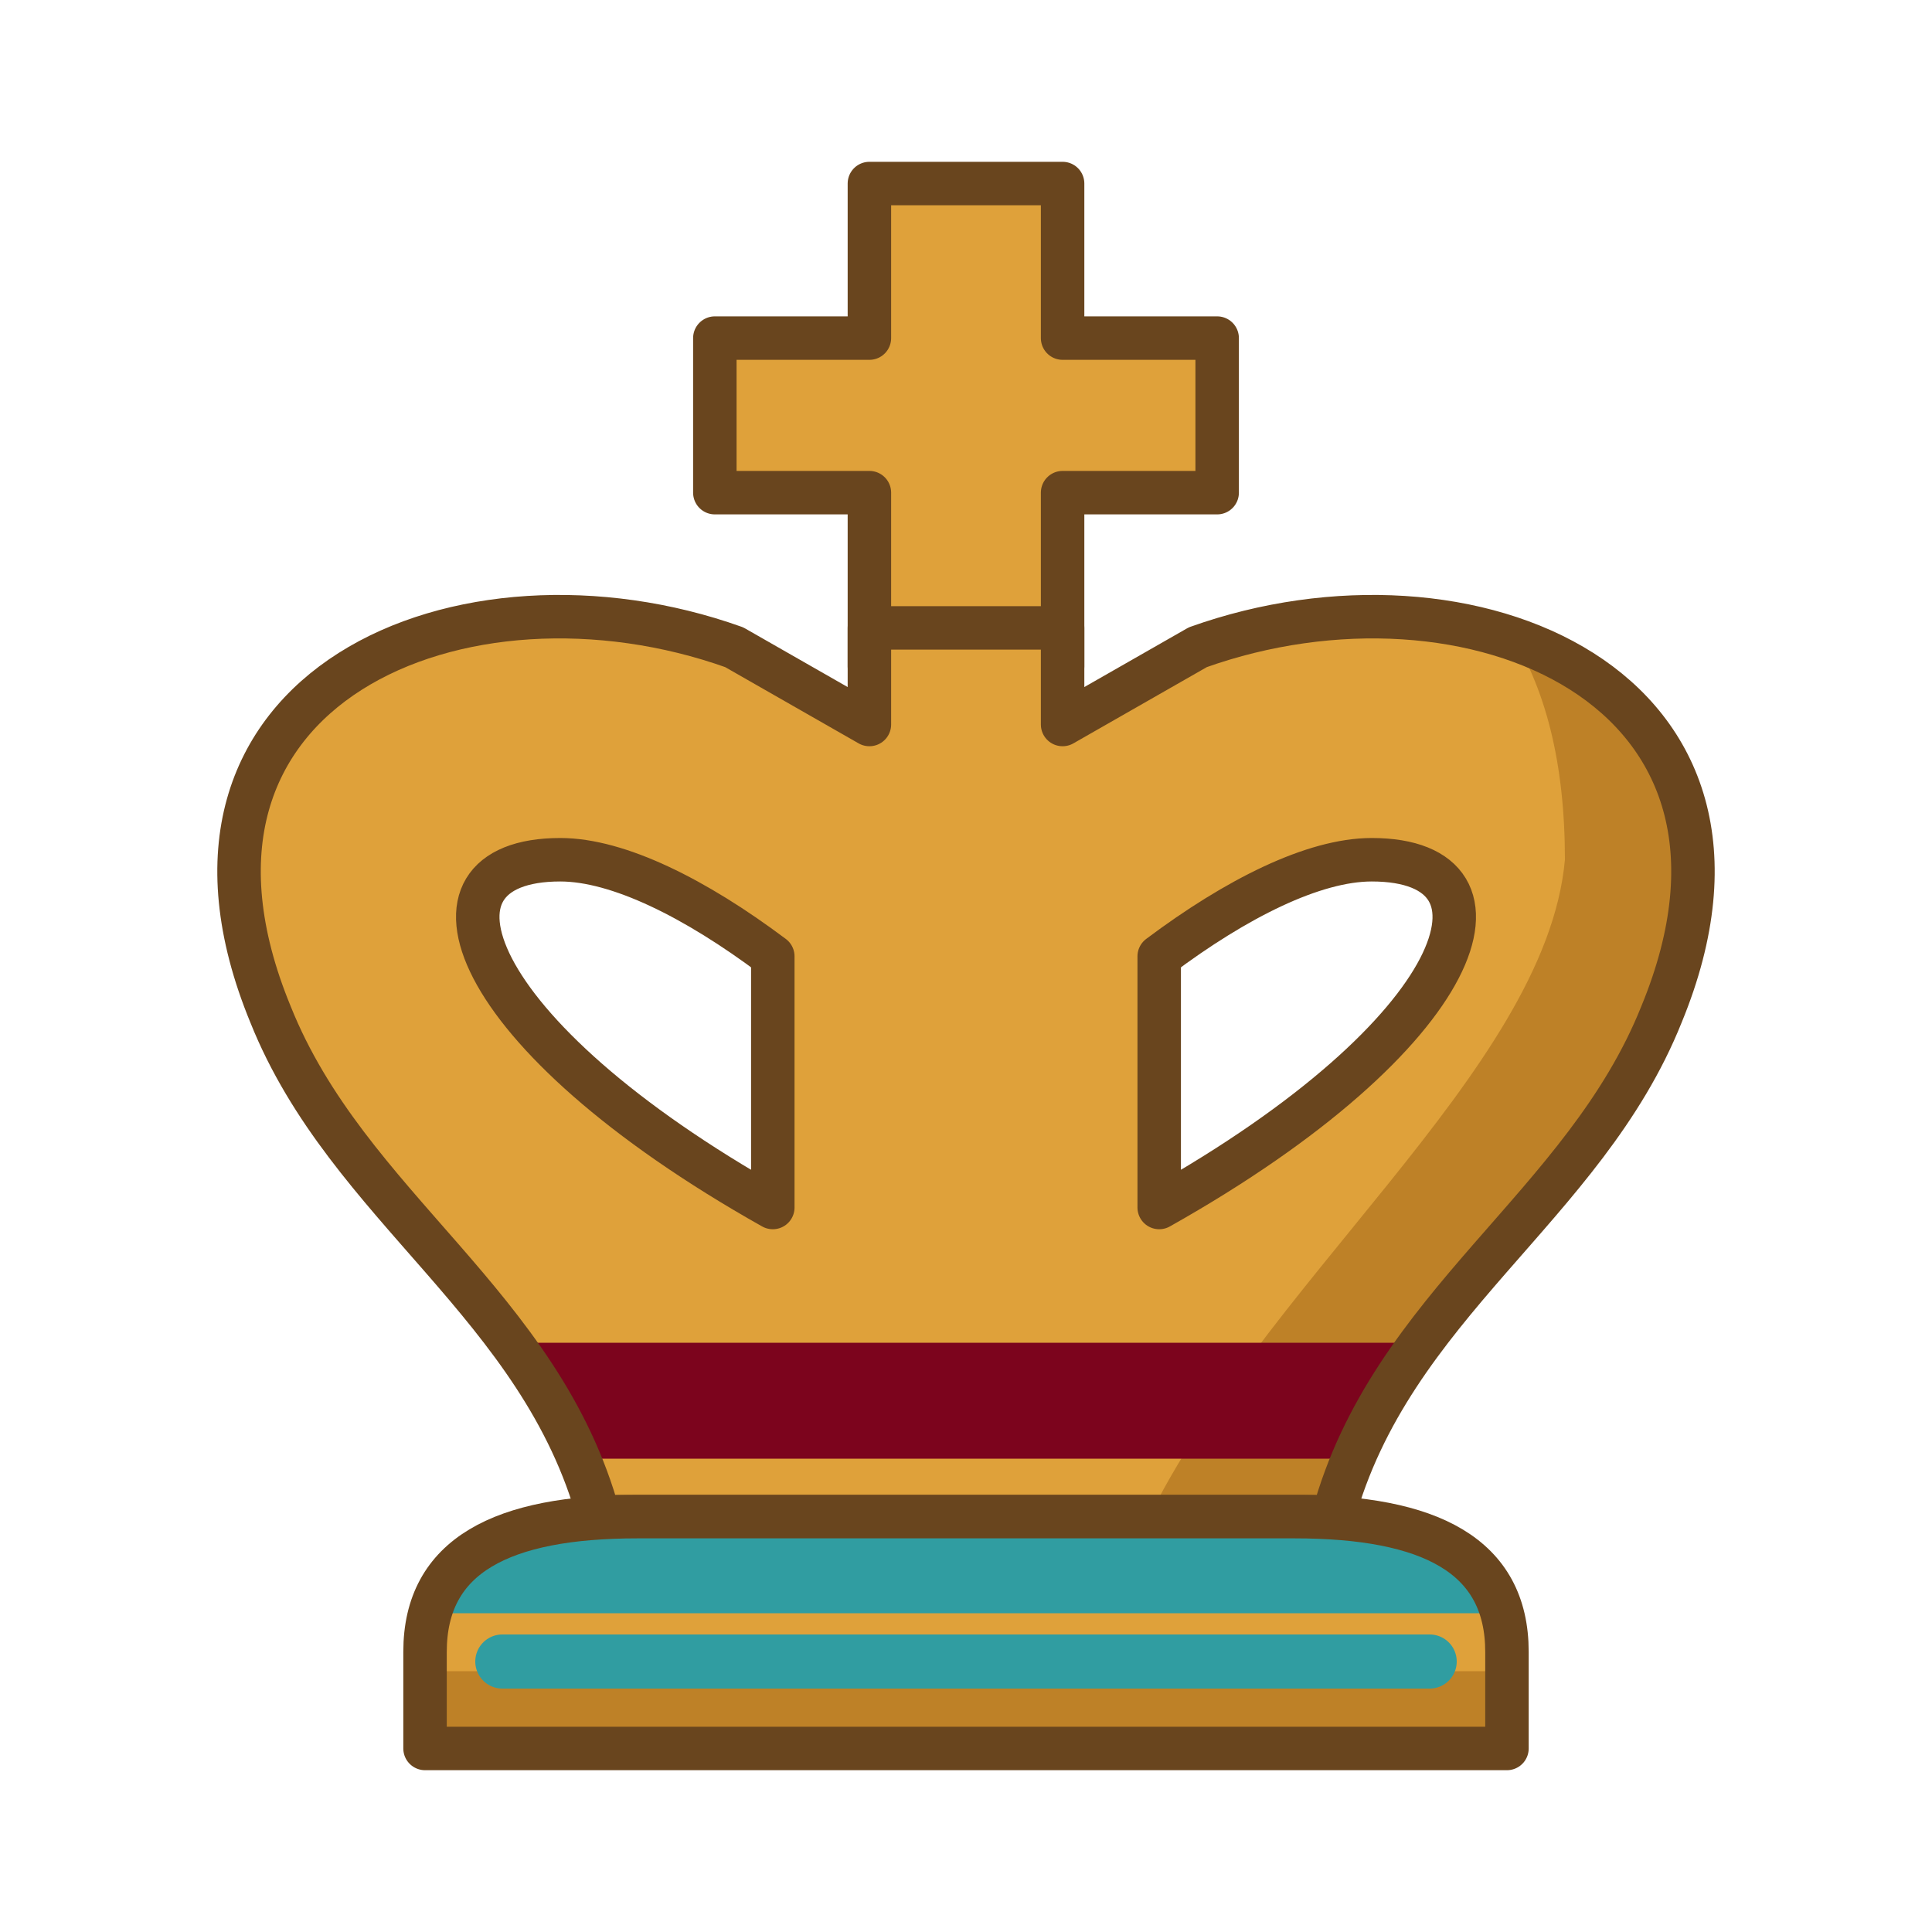
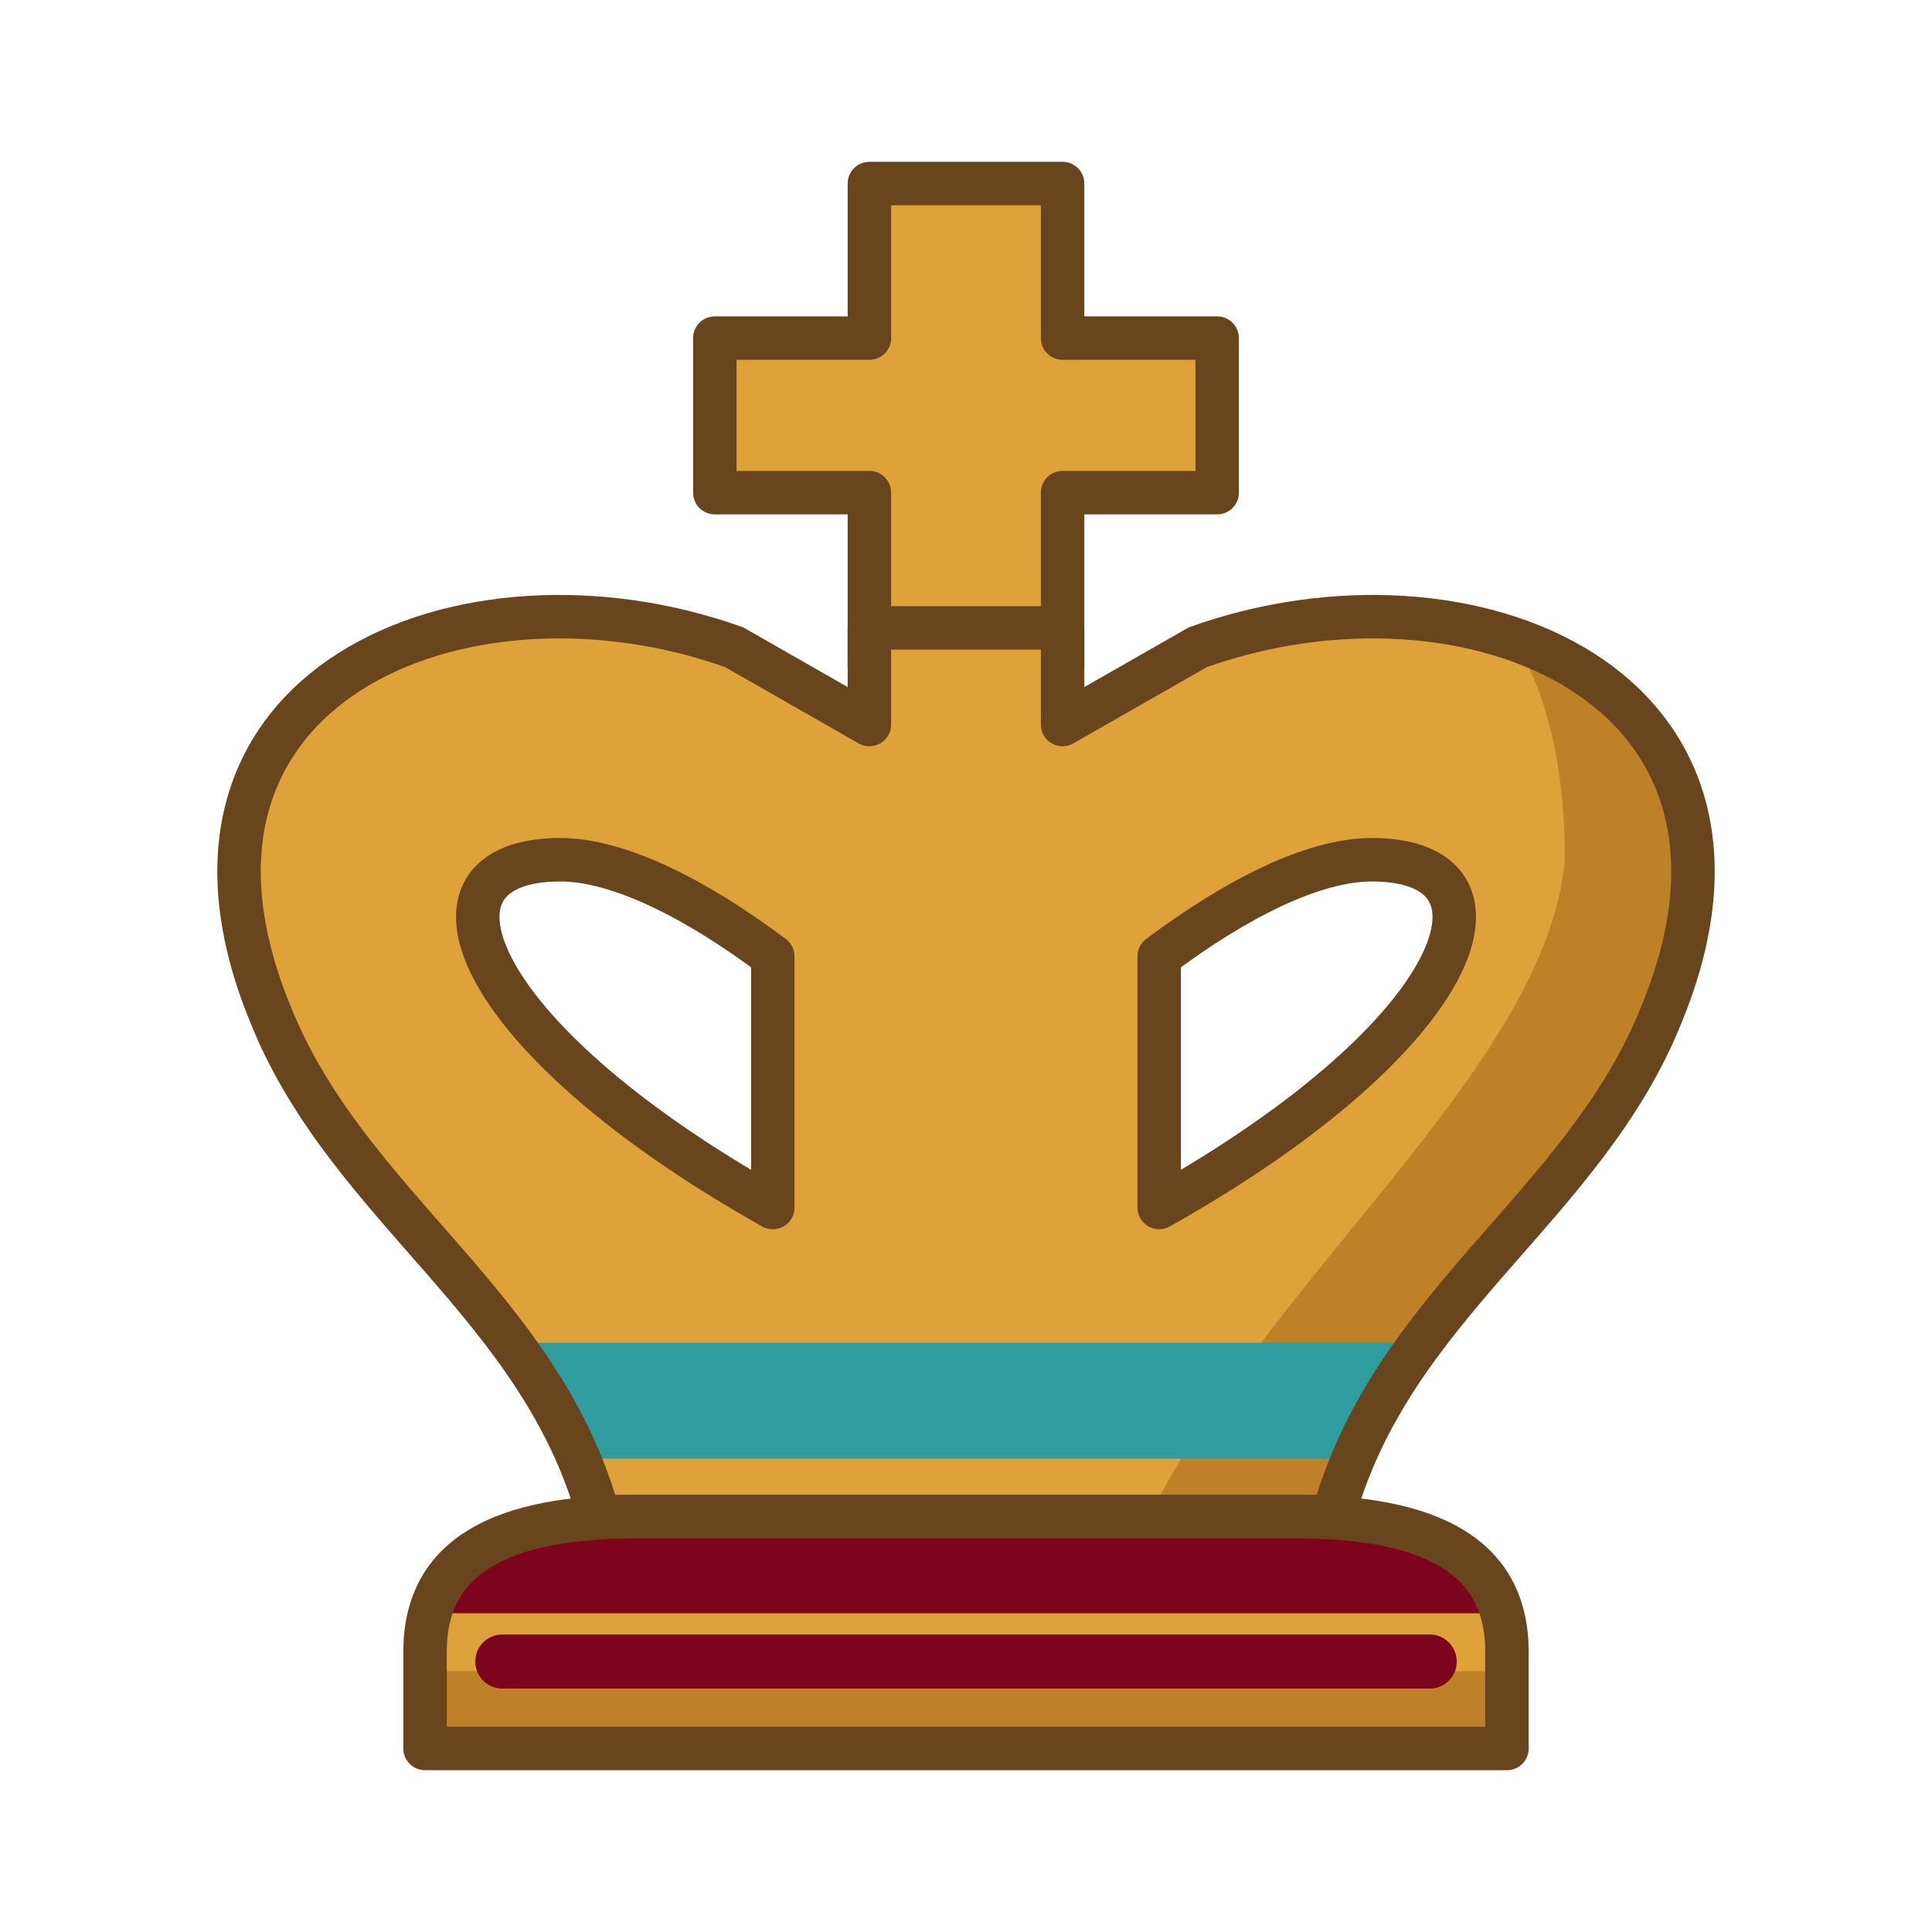
<svg xmlns="http://www.w3.org/2000/svg" viewBox="0 -1.5 100 100">
  <g fill="#DFA13A" stroke="#69451E" stroke-width="2.25" stroke-linejoin="round" stroke-linecap="round">
    <path d="M45 8 H55 V16 H63 V24 H55 V33 H45 V24 H37 V16 H45 Z" fill="#DFA13A" stroke="none" fill-rule="evenodd" />
    <defs>
      <clipPath id="s10">
        <path d="M45 8 H55 V16 H63 V24 H55 V33 H45 V24 H37 V16 H45 Z" clip-rule="evenodd" />
      </clipPath>
    </defs>
    <g stroke="none" clip-path="url(#s10)">
-       <path d="M10 68 H90 V74 H10 Z" fill="#7C041D" />
-       <path d="M10 78 H90 V82 H10 Z" fill="#309DA1" />
+       <path d="M10 68 H90 V74 H10 Z" fill="#309DA1" />
+       <path d="M10 78 H90 V82 H10 Z" fill="#7C041D" />
    </g>
    <path d="M45 8 H55 V16 H63 V24 H55 V33 H45 V24 H37 V16 H45 Z" fill="none" />
    <path d="M31 77 C28 66 18 61 14 51 C7 34 24 27 38 32 L45 36 V31 H55 V36 L62 32 C76 27 93 34 86 51 C82 61 72 66 69 77 Z M29 43 C21 43 24 52 40 61 V48 C36 45 32 43 29 43 Z M71 43 C68 43 64 45 60 48 V61 C76 52 79 43 71 43 Z" fill="#DFA13A" stroke="none" fill-rule="evenodd" />
    <defs>
      <clipPath id="s11">
        <path d="M31 77 C28 66 18 61 14 51 C7 34 24 27 38 32 L45 36 V31 H55 V36 L62 32 C76 27 93 34 86 51 C82 61 72 66 69 77 Z M29 43 C21 43 24 52 40 61 V48 C36 45 32 43 29 43 Z M71 43 C68 43 64 45 60 48 V61 C76 52 79 43 71 43 Z" clip-rule="evenodd" />
      </clipPath>
    </defs>
    <path d="M78 31 C89 35 91 43 86 51 C82 61 72 66 69 78 H59 C65 65 80 54 81 43 C81 38 80 34 78 31 Z" fill="#BE8127" stroke="none" clip-path="url(#s11)" />
    <g stroke="none" clip-path="url(#s11)">
-       <path d="M10 68 H90 V74 H10 Z" fill="#7C041D" />
-       <path d="M10 78 H90 V82 H10 Z" fill="#309DA1" />
+       <path d="M10 68 H90 V74 H10 Z" fill="#309DA1" />
+       <path d="M10 78 H90 V82 H10 Z" fill="#7C041D" />
    </g>
    <path d="M31 77 C28 66 18 61 14 51 C7 34 24 27 38 32 L45 36 V31 H55 V36 L62 32 C76 27 93 34 86 51 C82 61 72 66 69 77 Z M29 43 C21 43 24 52 40 61 V48 C36 45 32 43 29 43 Z M71 43 C68 43 64 45 60 48 V61 C76 52 79 43 71 43 Z" fill="none" />
    <path d="M22 89 V84 C22 79 26 77 33 77 H67 C74 77 78 79 78 84 V89 Z" fill="#DFA13A" stroke="none" fill-rule="evenodd" />
    <defs>
      <clipPath id="s12">
        <path d="M22 89 V84 C22 79 26 77 33 77 H67 C74 77 78 79 78 84 V89 Z" clip-rule="evenodd" />
      </clipPath>
    </defs>
    <path d="M21 85 H79 V90 H21 Z" fill="#BE8127" stroke="none" clip-path="url(#s12)" />
    <g stroke="none" clip-path="url(#s12)">
-       <path d="M10 68 H90 V74 H10 Z" fill="#7C041D" />
-       <path d="M10 78 H90 V82 H10 Z" fill="#309DA1" />
+       <path d="M10 68 H90 V74 H10 Z" fill="#309DA1" />
+       <path d="M10 78 H90 V82 H10 Z" fill="#7C041D" />
    </g>
    <path d="M22 89 V84 C22 79 26 77 33 77 H67 C74 77 78 79 78 84 V89 Z" fill="none" />
-     <path d="M26 84.5 H74" fill="none" stroke="#309DA1" stroke-width="2.8" stroke-linecap="round" />
+     <path d="M26 84.5 H74" fill="none" stroke="#7C041D" stroke-width="2.8" stroke-linecap="round" />
  </g>
</svg>
